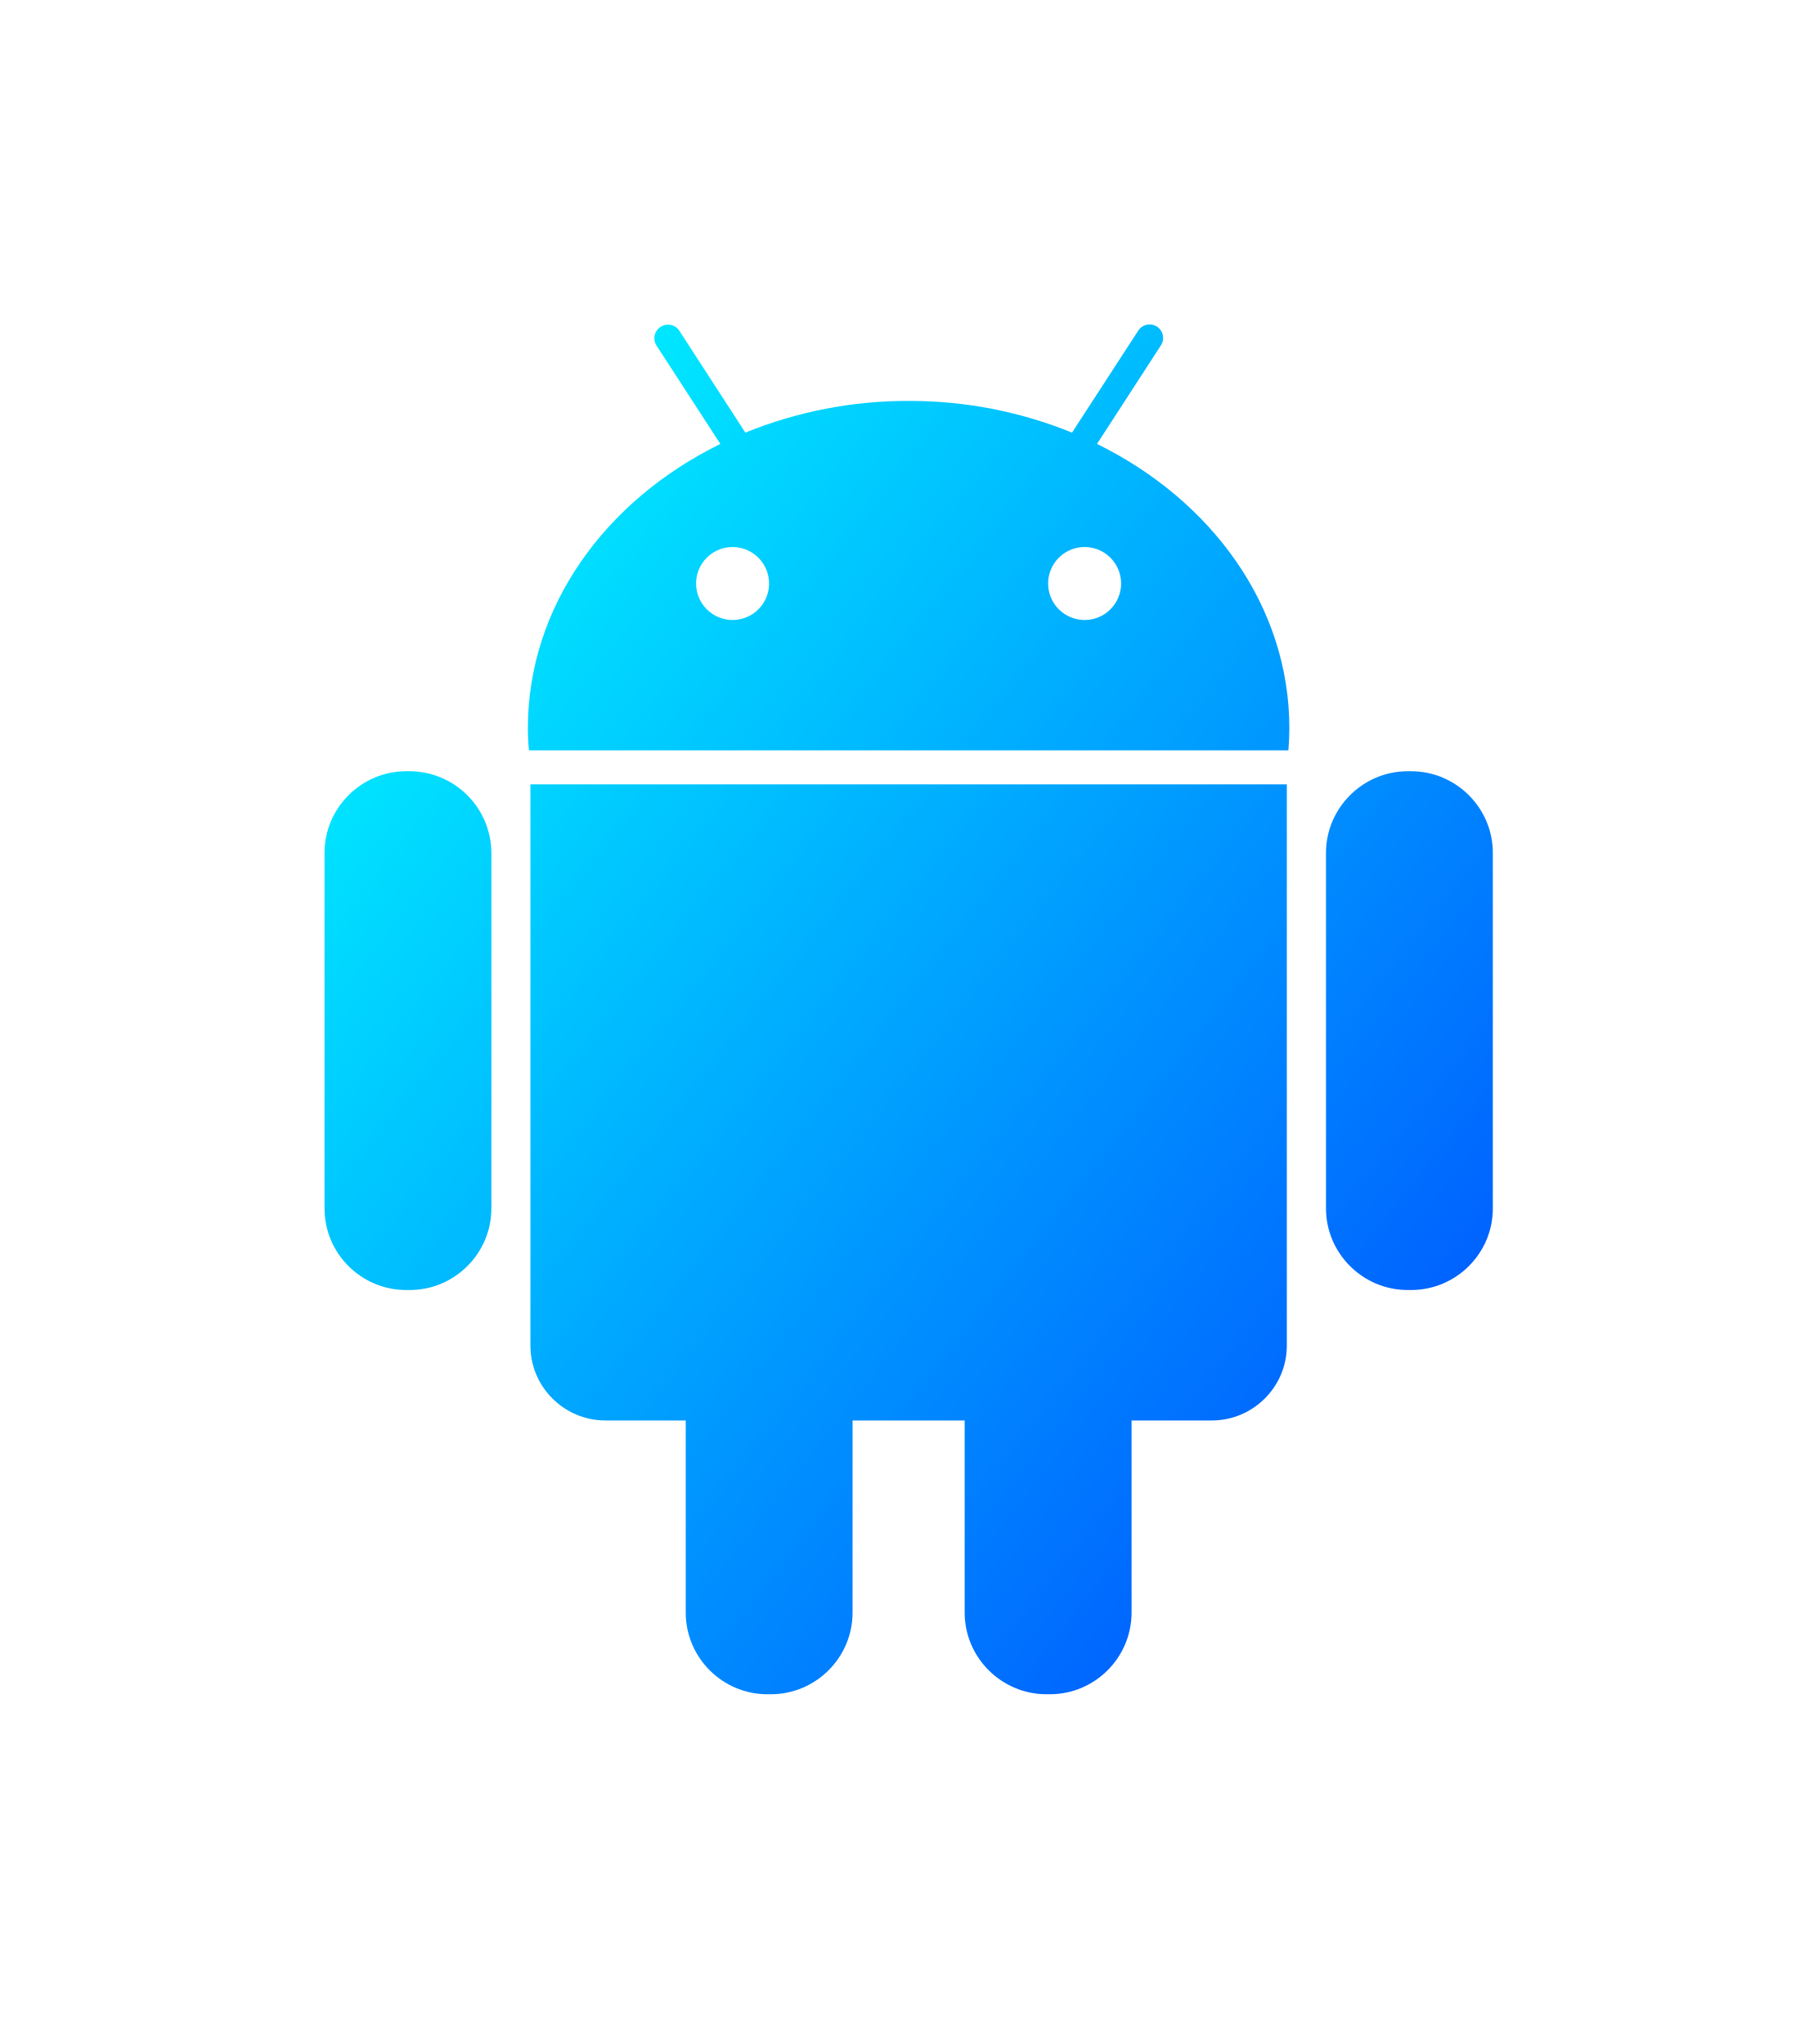
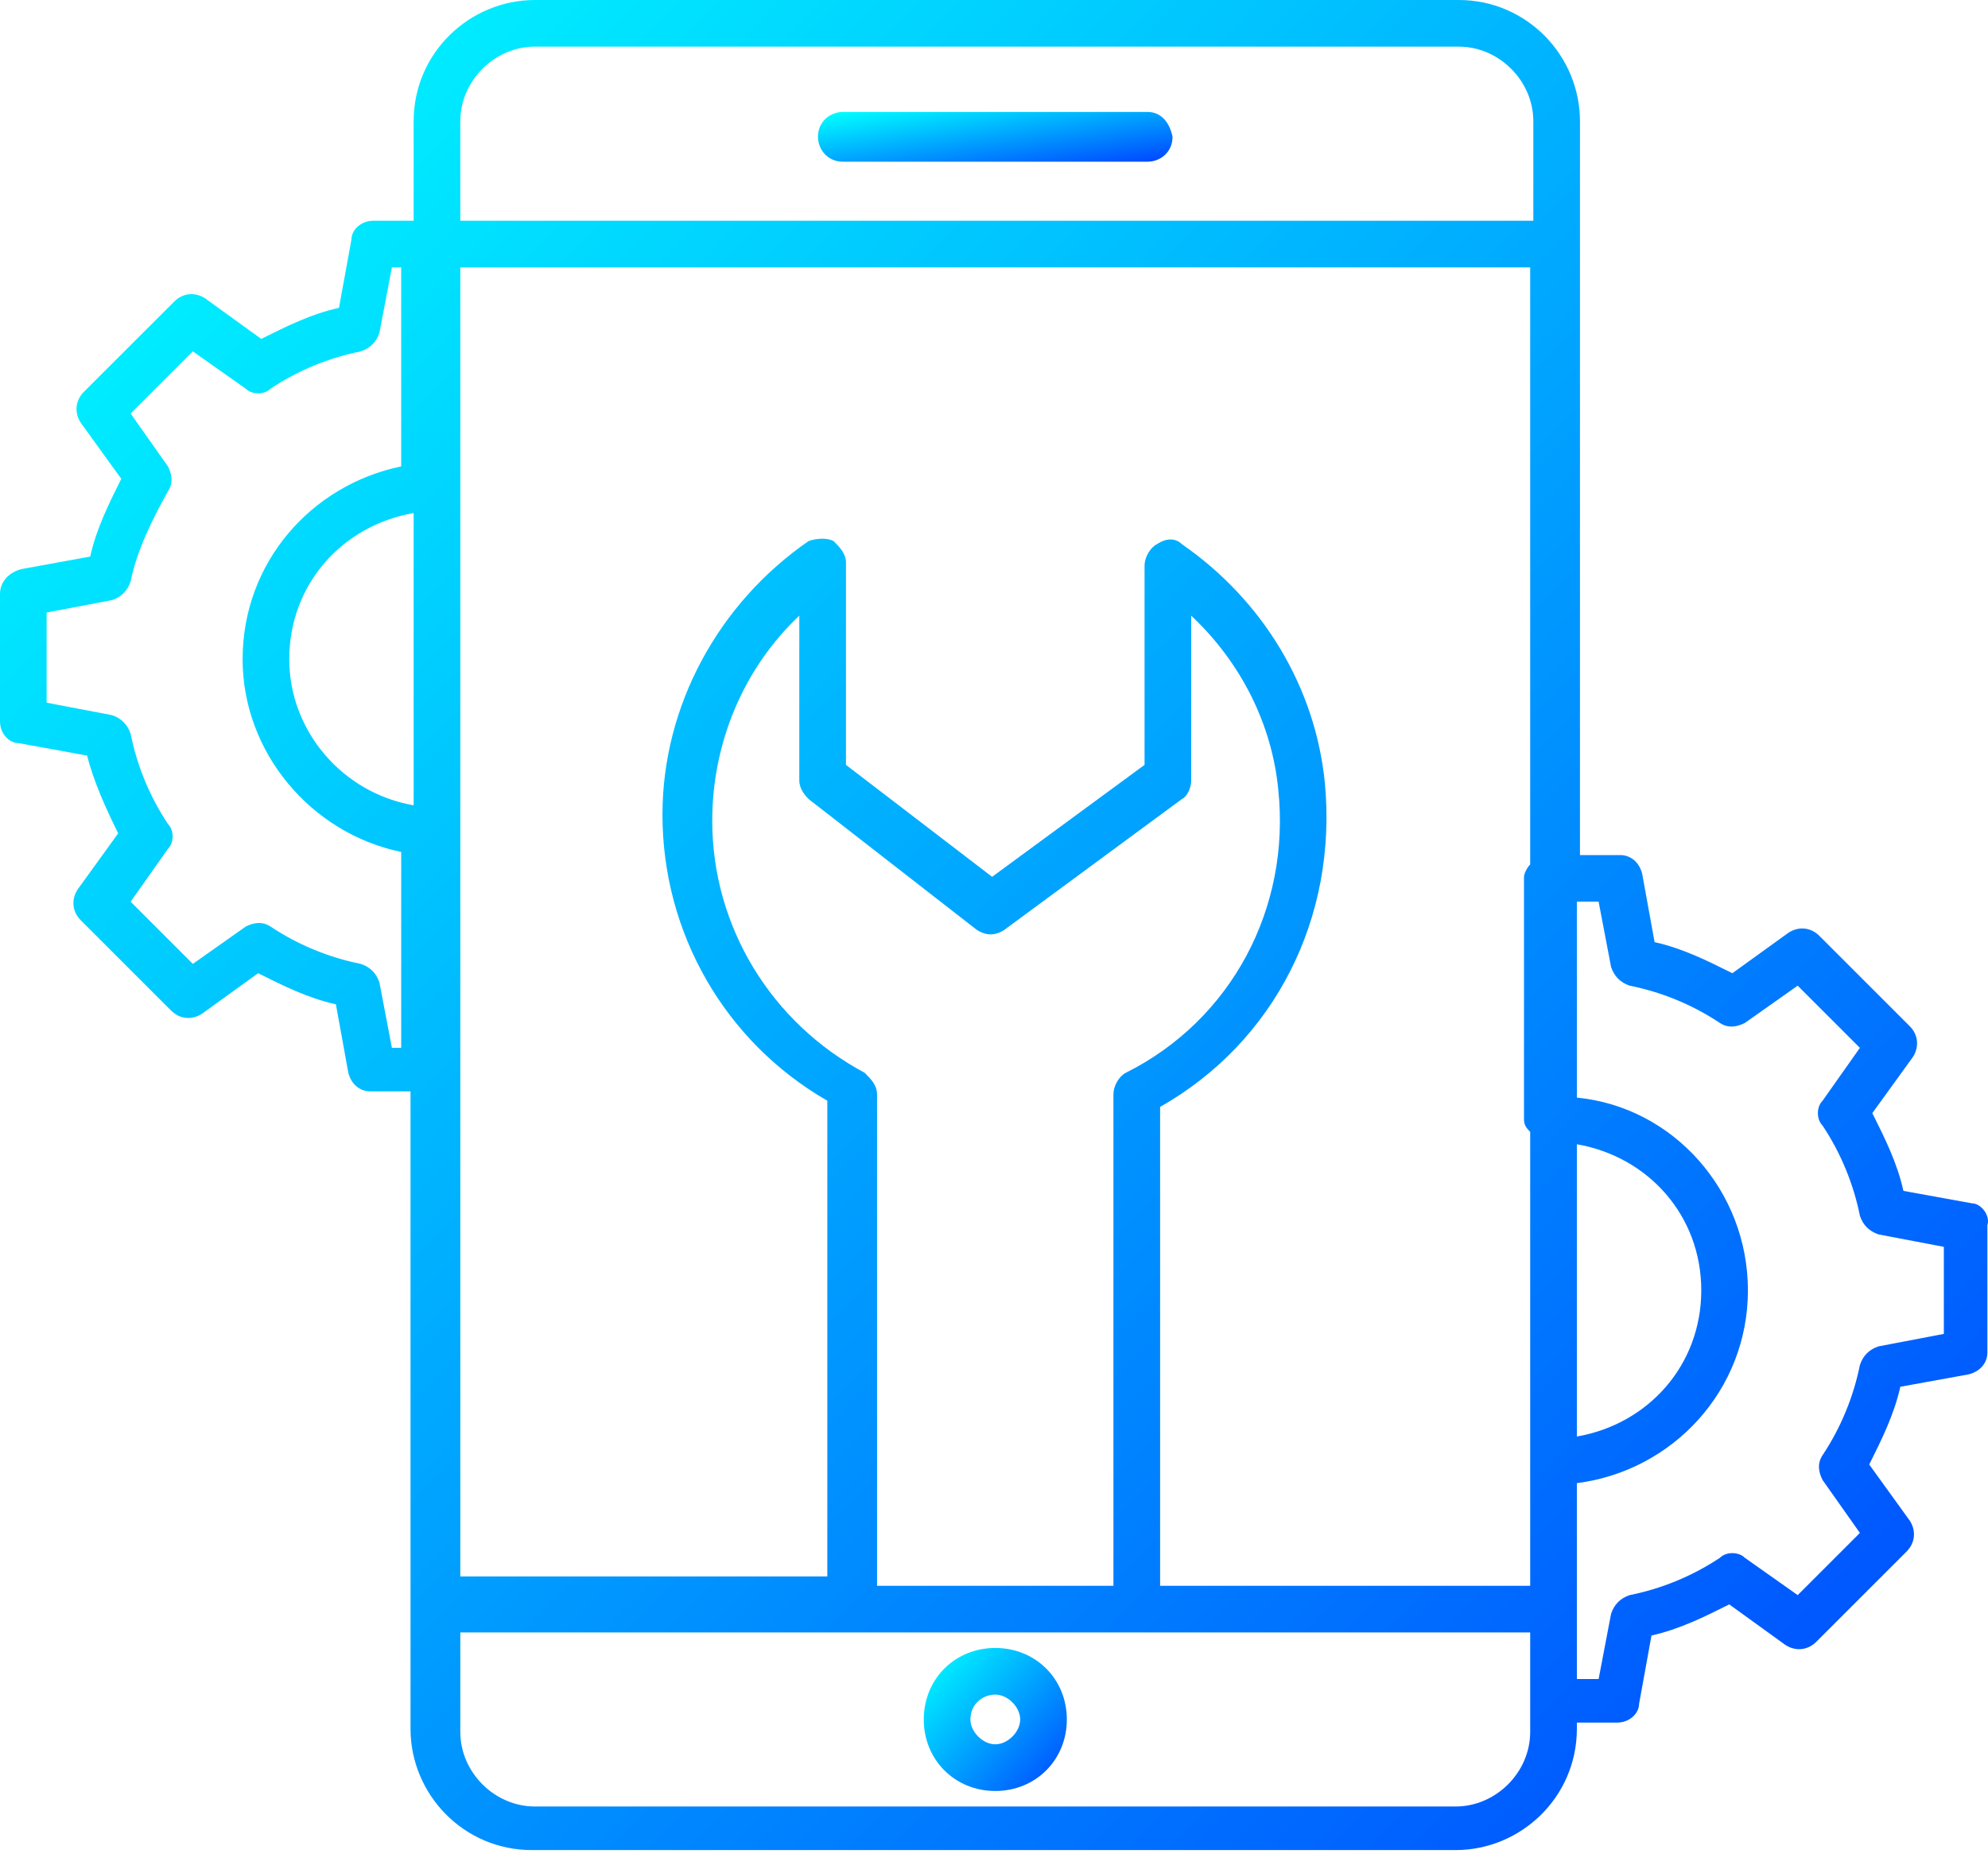
- <svg xmlns="http://www.w3.org/2000/svg" width="56" height="63" viewBox="0 0 56 63" fill="none">
-   <path d="M12.623 23.771H12.516C11.129 23.771 10 24.907 10 26.287V37.245C10 38.632 11.129 39.761 12.516 39.761H12.626C14.01 39.761 15.141 38.63 15.141 37.245V26.287C15.138 25.62 14.872 24.982 14.4 24.511C13.929 24.039 13.29 23.774 12.623 23.771ZM16.344 41.473C16.344 42.746 17.384 43.782 18.657 43.782H21.13V49.702C21.13 51.091 22.261 52.22 23.645 52.22H23.751C25.14 52.22 26.271 51.089 26.271 49.7V43.782H29.725V49.702C29.725 51.091 30.862 52.22 32.245 52.22H32.35C33.739 52.22 34.868 51.089 34.868 49.7V43.782H37.341C38.612 43.782 39.652 42.746 39.652 41.473V24.175H16.344V41.473ZM33.803 13.683L35.767 10.653C35.798 10.607 35.82 10.556 35.832 10.501C35.843 10.447 35.843 10.39 35.832 10.336C35.822 10.281 35.8 10.229 35.769 10.183C35.738 10.137 35.698 10.098 35.651 10.068C35.605 10.037 35.552 10.016 35.498 10.007C35.443 9.997 35.387 9.998 35.332 10.01C35.278 10.022 35.227 10.045 35.182 10.078C35.136 10.11 35.098 10.151 35.069 10.198L33.033 13.334C31.436 12.684 29.727 12.353 28.002 12.357C26.276 12.352 24.566 12.684 22.967 13.334L20.935 10.198C20.905 10.152 20.867 10.112 20.821 10.08C20.776 10.049 20.724 10.027 20.67 10.015C20.616 10.004 20.56 10.003 20.506 10.014C20.452 10.024 20.4 10.045 20.354 10.076C20.308 10.106 20.268 10.144 20.237 10.189C20.206 10.235 20.184 10.285 20.173 10.339C20.161 10.393 20.161 10.448 20.171 10.502C20.181 10.556 20.201 10.607 20.231 10.653L22.197 13.683C18.654 15.421 16.266 18.691 16.266 22.444C16.266 22.676 16.278 22.902 16.299 23.127H39.7C39.719 22.899 39.729 22.672 39.73 22.444C39.73 18.691 37.343 15.421 33.803 13.683ZM22.576 19.11C22.277 19.11 21.991 18.992 21.78 18.782C21.569 18.571 21.45 18.285 21.449 17.987C21.448 17.689 21.566 17.402 21.777 17.191C21.987 16.98 22.273 16.861 22.572 16.86C22.87 16.86 23.156 16.978 23.367 17.188C23.579 17.399 23.698 17.685 23.698 17.983C23.699 18.281 23.581 18.567 23.37 18.779C23.16 18.99 22.874 19.109 22.576 19.11ZM33.424 19.11C33.277 19.11 33.13 19.081 32.994 19.025C32.857 18.969 32.733 18.887 32.628 18.782C32.417 18.572 32.297 18.287 32.297 17.988C32.296 17.69 32.413 17.404 32.624 17.192C32.834 16.98 33.12 16.861 33.418 16.86C33.716 16.859 34.003 16.977 34.214 17.187C34.426 17.398 34.545 17.683 34.546 17.982C34.547 18.28 34.429 18.567 34.219 18.778C34.008 18.99 33.723 19.109 33.424 19.11ZM43.482 23.771H43.377C41.992 23.771 40.859 24.907 40.859 26.287V37.245C40.859 38.632 41.994 39.761 43.377 39.761H43.482C44.871 39.761 46 38.63 46 37.245V26.287C46 24.905 44.869 23.771 43.482 23.771Z" fill="url(#paint0_linear_2947_3974)" />
+ <svg xmlns="http://www.w3.org/2000/svg" width="52" height="49" viewBox="0 0 52 49" fill="none">
+   <path d="M51.577 31.483L49.788 31.158C49.625 30.426 49.3 29.775 48.974 29.124L50.032 27.66C50.194 27.416 50.194 27.09 49.95 26.846L47.591 24.487C47.347 24.243 47.022 24.243 46.778 24.406L45.313 25.463C44.662 25.138 44.012 24.812 43.279 24.65L42.954 22.86C42.873 22.535 42.628 22.372 42.385 22.372H41.327V3.172C41.327 1.464 39.944 0 38.154 0H13.992C12.284 0 10.82 1.383 10.82 3.172V5.776H9.762C9.437 5.776 9.193 6.02 9.193 6.264L8.867 8.054C8.135 8.216 7.484 8.542 6.833 8.867L5.37 7.809C5.125 7.647 4.8 7.647 4.556 7.891L2.196 10.25C1.952 10.494 1.952 10.82 2.115 11.064L3.172 12.528C2.847 13.179 2.522 13.83 2.359 14.562L0.569 14.888C0.244 14.969 0 15.213 0 15.538V18.874C0 19.199 0.244 19.443 0.488 19.443L2.278 19.769C2.441 20.419 2.766 21.152 3.092 21.803L2.034 23.266C1.871 23.511 1.871 23.836 2.115 24.08L4.474 26.439C4.719 26.684 5.044 26.684 5.288 26.52L6.752 25.463C7.403 25.789 8.054 26.114 8.786 26.277L9.111 28.067C9.193 28.392 9.437 28.554 9.681 28.554H10.738V45.232C10.738 46.94 12.121 48.405 13.912 48.405H38.073C39.781 48.405 41.246 47.022 41.246 45.232V45.069H42.303C42.628 45.069 42.873 44.825 42.873 44.581L43.198 42.791C43.93 42.628 44.581 42.303 45.232 41.977L46.696 43.035C46.94 43.198 47.266 43.198 47.51 42.954L49.869 40.595C50.113 40.35 50.113 40.025 49.95 39.781L48.893 38.317C49.218 37.666 49.543 37.015 49.707 36.283L51.496 35.958C51.821 35.876 51.984 35.633 51.984 35.388V32.053C52.066 31.808 51.821 31.483 51.577 31.483ZM10.494 27.416H10.251L9.925 25.707C9.844 25.463 9.681 25.3 9.437 25.219C8.624 25.057 7.81 24.731 7.078 24.243C6.833 24.08 6.59 24.162 6.427 24.243L5.044 25.219L3.417 23.592L4.393 22.209C4.556 22.046 4.556 21.721 4.393 21.558C3.905 20.826 3.579 20.012 3.417 19.199C3.336 18.955 3.172 18.792 2.929 18.711L1.22 18.385V16.026L2.929 15.701C3.172 15.62 3.336 15.457 3.417 15.213C3.579 14.399 3.986 13.586 4.393 12.854C4.556 12.61 4.474 12.365 4.393 12.203L3.417 10.82L5.044 9.193L6.427 10.169C6.59 10.332 6.915 10.332 7.078 10.169C7.81 9.681 8.624 9.356 9.437 9.193C9.681 9.111 9.844 8.949 9.925 8.705L10.251 6.996H10.494V12.203C8.135 12.691 6.346 14.724 6.346 17.247C6.346 19.687 8.135 21.803 10.494 22.29V27.416ZM10.82 21.07C8.949 20.745 7.566 19.118 7.566 17.247C7.566 15.294 8.949 13.748 10.82 13.423V21.07ZM40.025 45.313C40.025 46.371 39.131 47.265 38.073 47.265H13.992C12.935 47.265 12.04 46.371 12.04 45.313V42.71H40.025V45.313ZM21.152 20.907L25.544 24.324C25.789 24.487 26.033 24.487 26.277 24.324L30.914 20.907C31.076 20.826 31.158 20.582 31.158 20.419V16.108C32.459 17.328 33.273 18.955 33.436 20.663C33.761 23.755 32.216 26.684 29.45 28.067C29.287 28.148 29.124 28.392 29.124 28.636V41.49H22.941V28.636C22.941 28.392 22.779 28.229 22.616 28.067C20.175 26.765 18.63 24.243 18.63 21.477C18.63 19.443 19.443 17.491 20.907 16.108V20.419C20.907 20.582 20.989 20.745 21.152 20.907ZM40.025 22.616C39.944 22.697 39.863 22.86 39.863 22.941V29.287C39.863 29.45 39.944 29.531 40.025 29.612V41.49H30.345V28.961C33.355 27.253 34.981 23.999 34.656 20.501C34.412 17.979 33.029 15.701 30.914 14.237C30.751 14.074 30.507 14.074 30.263 14.237C30.1 14.318 29.938 14.562 29.938 14.806V20.012L25.951 22.941L22.128 20.012V14.724C22.128 14.481 21.965 14.318 21.803 14.155C21.64 14.074 21.396 14.074 21.152 14.155C18.793 15.782 17.328 18.467 17.328 21.314C17.328 24.406 18.955 27.253 21.64 28.799V41.246H12.04V6.996H40.025V22.616ZM40.025 5.776H12.04V3.172C12.04 2.115 12.935 1.22 13.992 1.22H38.154C39.212 1.22 40.107 2.115 40.107 3.172V5.776H40.025ZM41.246 29.938C43.117 30.263 44.5 31.808 44.5 33.761C44.5 35.714 43.117 37.26 41.246 37.585V29.938ZM50.845 34.9L49.137 35.226C48.893 35.307 48.73 35.469 48.649 35.714C48.486 36.527 48.16 37.34 47.673 38.073C47.51 38.317 47.591 38.561 47.673 38.723L48.649 40.107L47.022 41.734L45.639 40.757C45.476 40.595 45.151 40.595 44.988 40.757C44.255 41.246 43.442 41.571 42.628 41.734C42.385 41.815 42.222 41.977 42.141 42.222L41.815 43.93H41.246V38.805C43.768 38.48 45.72 36.364 45.72 33.761C45.72 31.158 43.768 28.961 41.246 28.718V23.592H41.815L42.141 25.3C42.222 25.544 42.385 25.707 42.628 25.789C43.442 25.951 44.255 26.277 44.988 26.765C45.232 26.927 45.476 26.846 45.639 26.765L47.022 25.789L48.649 27.416L47.673 28.799C47.51 28.961 47.51 29.287 47.673 29.45C48.16 30.181 48.486 30.995 48.649 31.808C48.73 32.053 48.893 32.215 49.137 32.297L50.845 32.622V34.9Z" fill="url(#paint0_linear_2959_2663)" />
+   <path d="M30.02 2.929H22.047C21.722 2.929 21.396 3.173 21.396 3.579C21.396 3.905 21.641 4.23 22.047 4.23H30.02C30.345 4.23 30.67 3.986 30.67 3.579C30.589 3.173 30.345 2.929 30.02 2.929Z" fill="url(#paint1_linear_2959_2663)" />
+   <path d="M26.034 46.859C27.091 46.859 27.905 46.045 27.905 44.988C27.905 43.93 27.091 43.117 26.034 43.117C24.976 43.117 24.163 43.93 24.163 44.988C24.163 46.045 24.976 46.859 26.034 46.859ZM26.034 44.337C26.359 44.337 26.685 44.662 26.685 44.988C26.685 45.313 26.359 45.638 26.034 45.638C25.709 45.638 25.383 45.313 25.383 44.988C25.383 44.581 25.709 44.337 26.034 44.337Z" fill="url(#paint2_linear_2959_2663)" />
  <defs>
-     <linearGradient id="paint0_linear_2947_3974" x1="11.654" y1="10" x2="52.815" y2="42.349" gradientUnits="userSpaceOnUse">
+     <linearGradient id="paint0_linear_2959_2663" x1="2.389" y1="6.68304e-07" x2="50.953" y2="48.087" gradientUnits="userSpaceOnUse">
+       <stop stop-color="#00FFFF" />
+       <stop offset="1" stop-color="#0047FF" />
+     </linearGradient>
+     <linearGradient id="paint1_linear_2959_2663" x1="21.823" y1="2.929" x2="22.212" y2="5.482" gradientUnits="userSpaceOnUse">
+       <stop stop-color="#00FFFF" />
+       <stop offset="1" stop-color="#0047FF" />
+     </linearGradient>
+     <linearGradient id="paint2_linear_2959_2663" x1="24.334" y1="43.117" x2="28.076" y2="46.566" gradientUnits="userSpaceOnUse">
      <stop stop-color="#00FFFF" />
      <stop offset="1" stop-color="#0047FF" />
    </linearGradient>
  </defs>
</svg>
